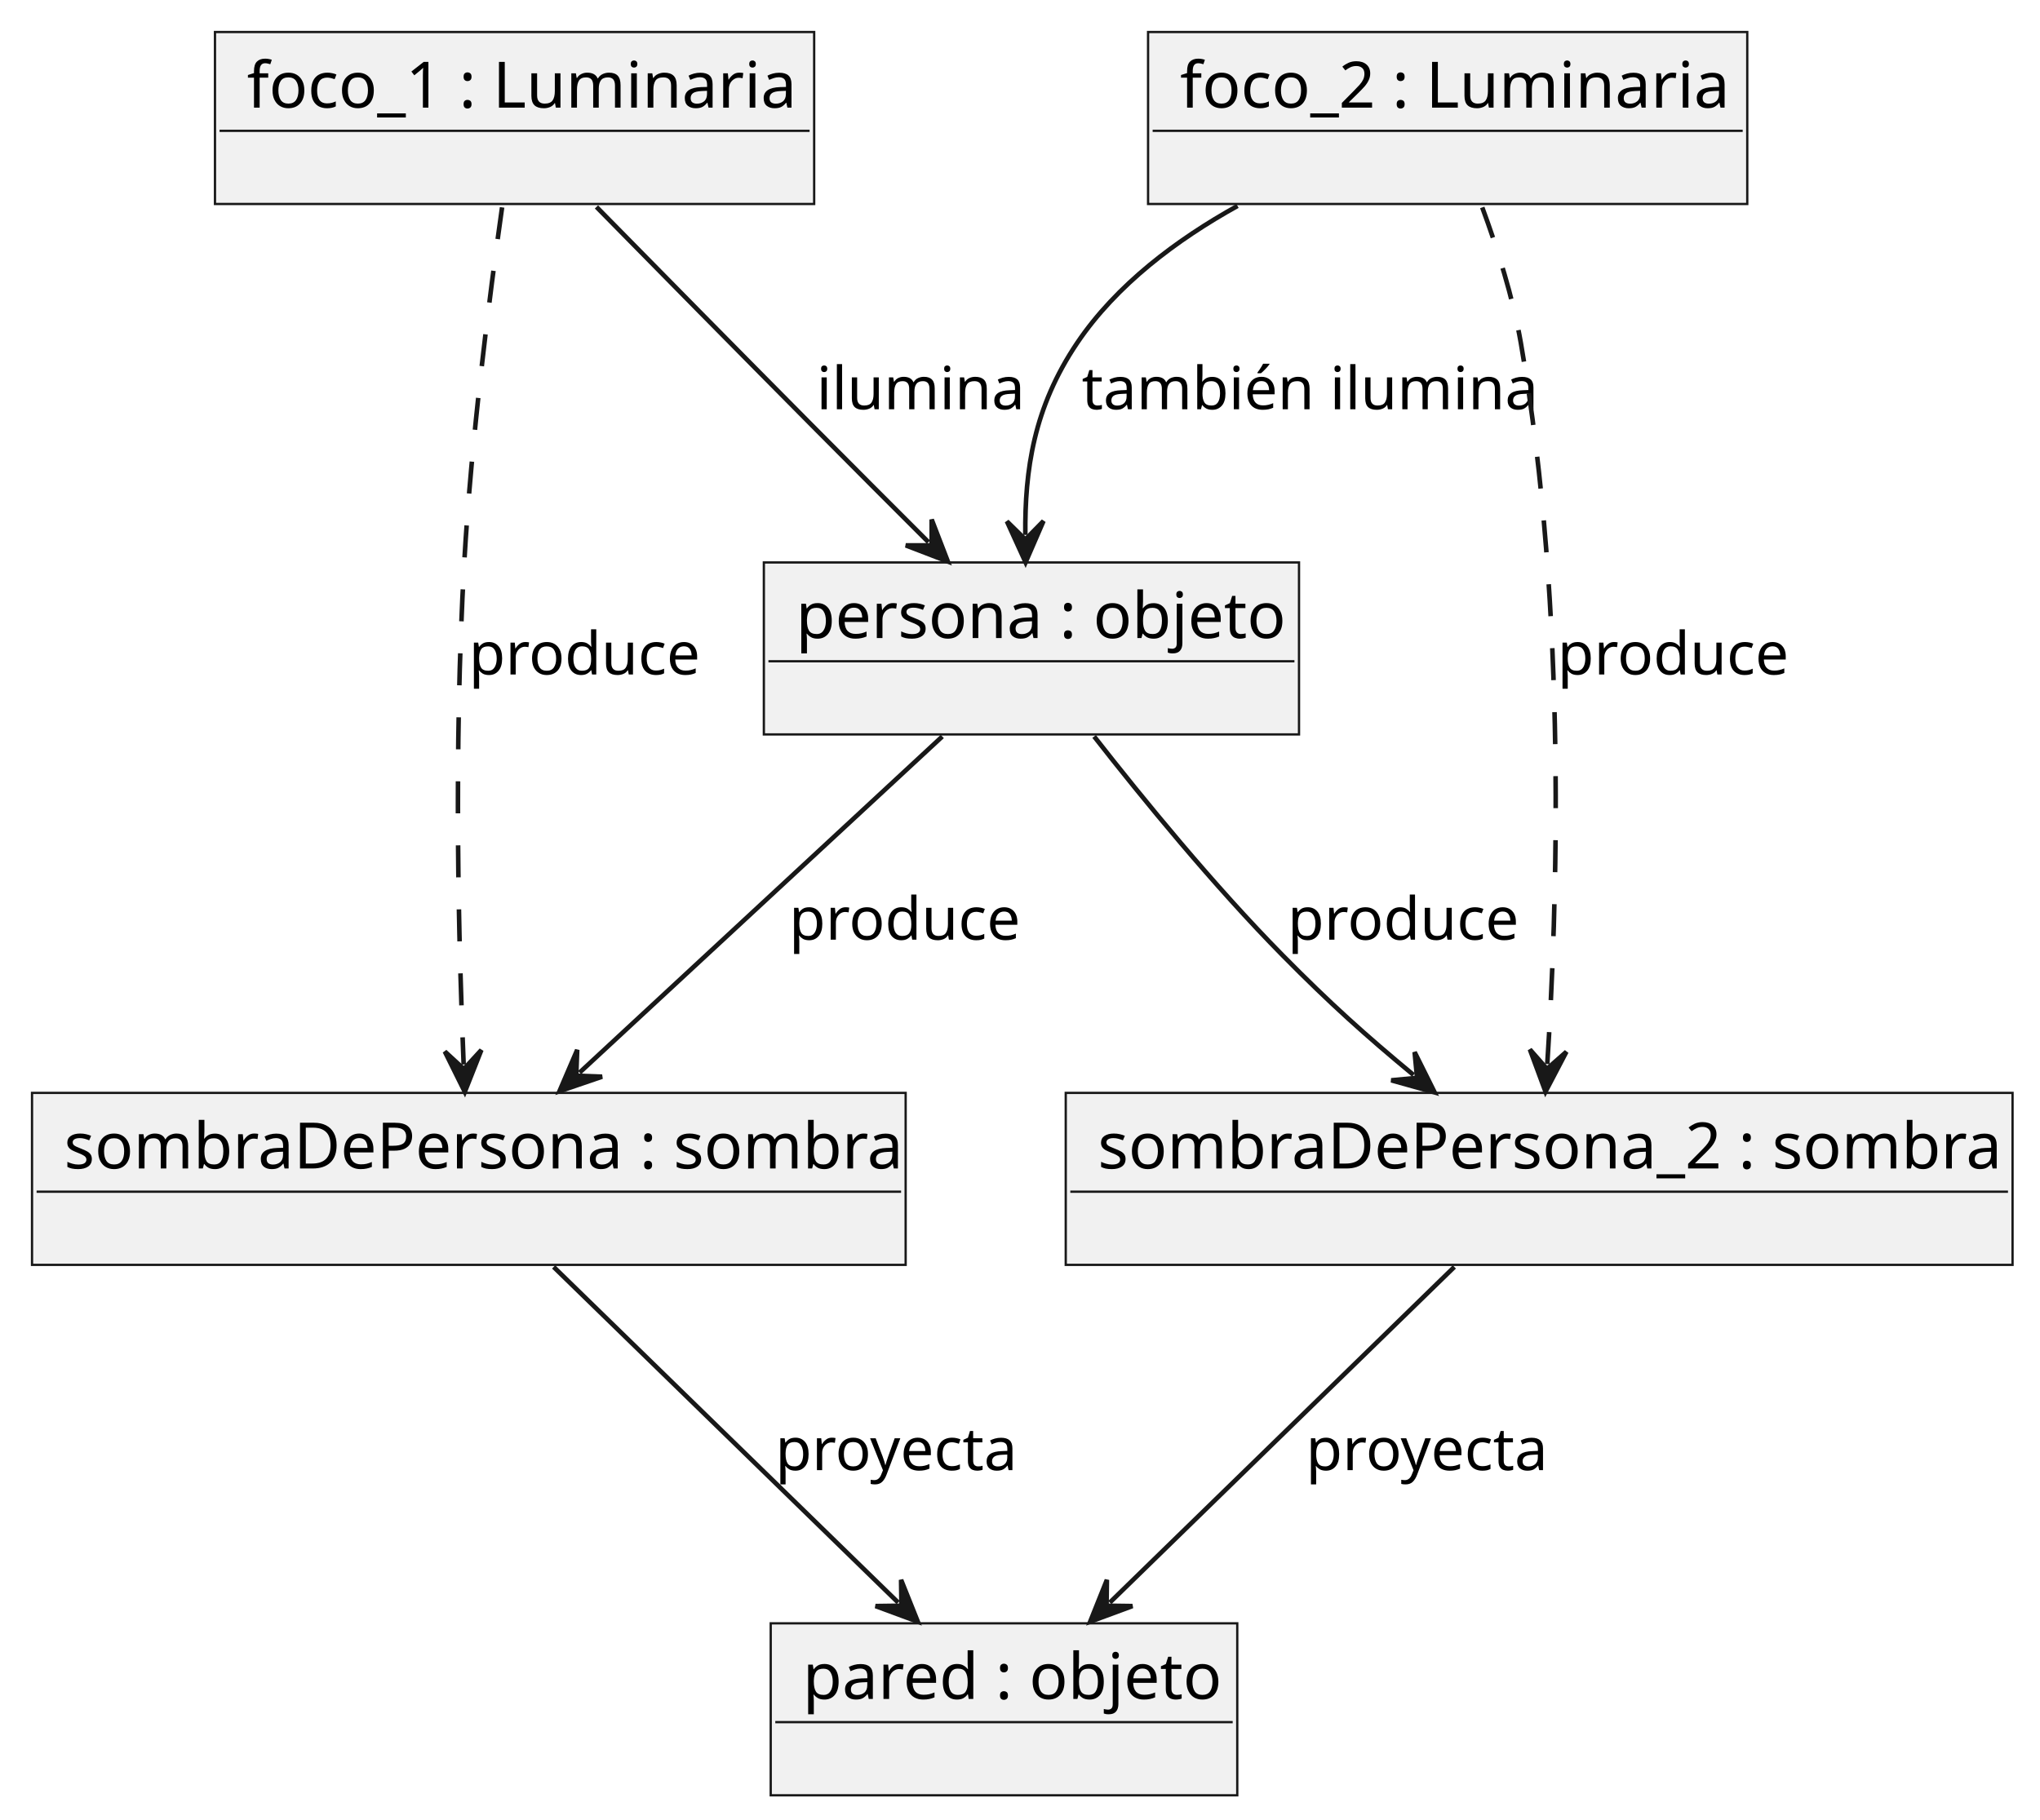
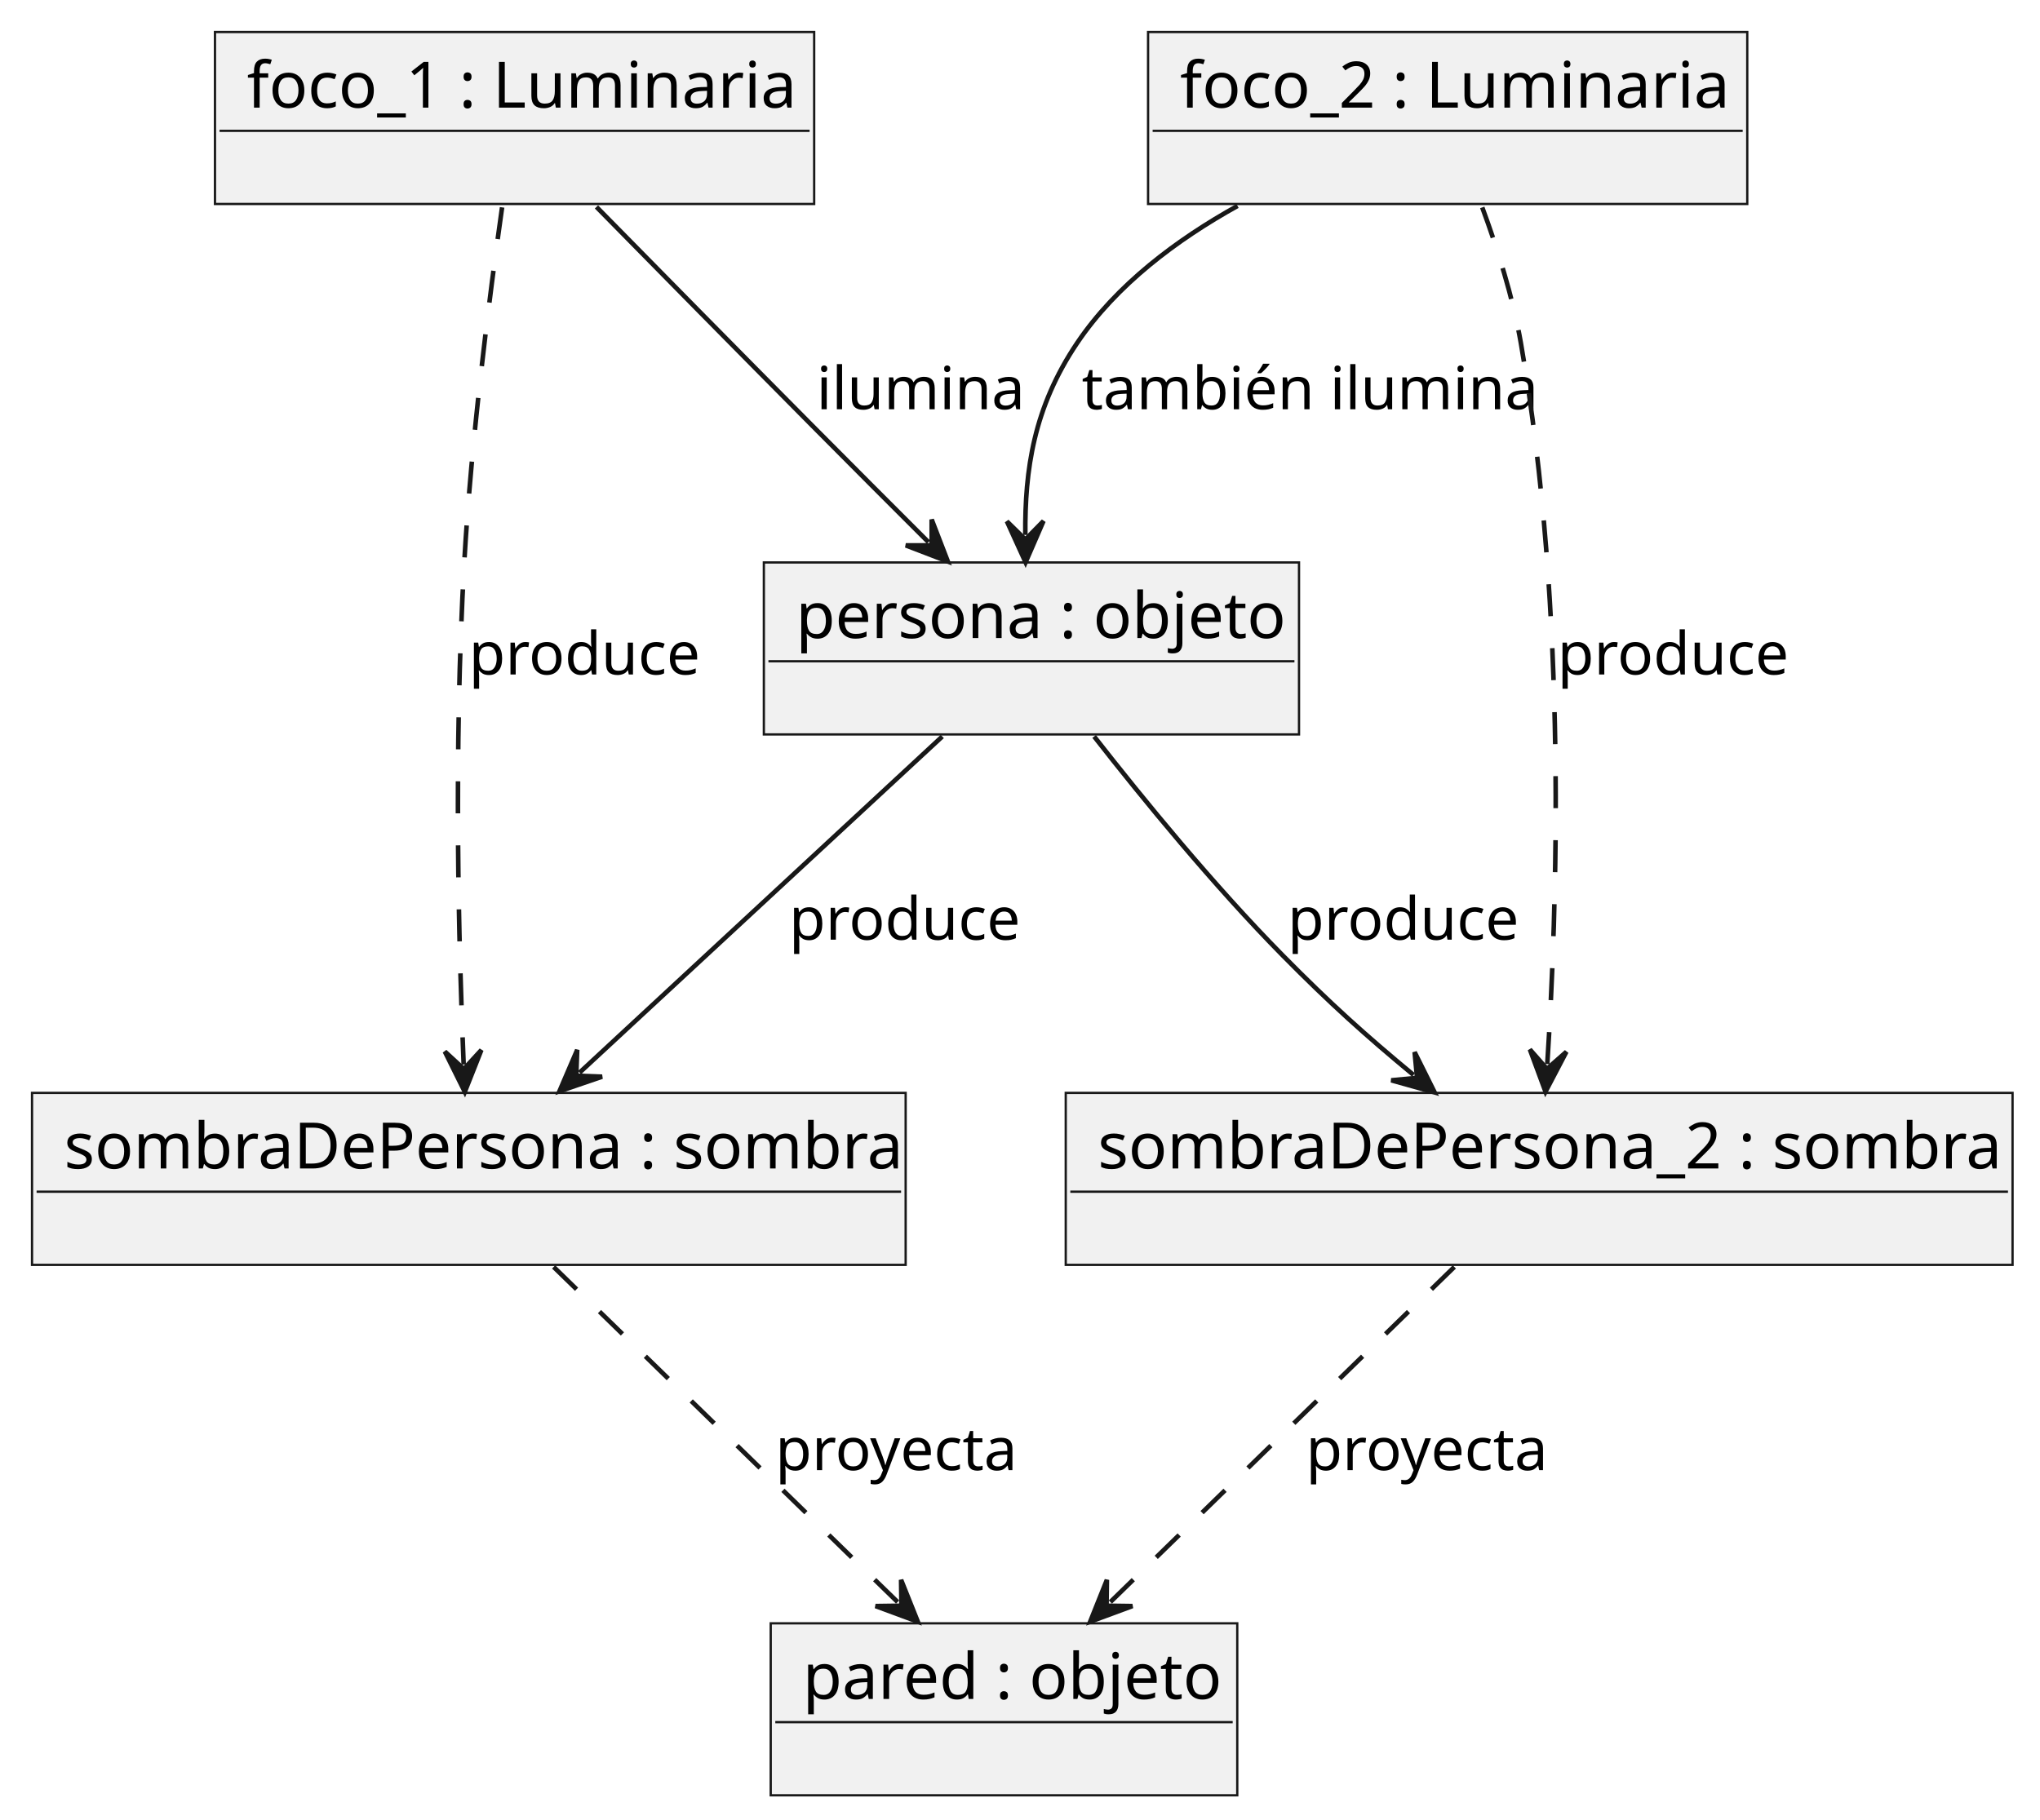
<svg xmlns="http://www.w3.org/2000/svg" contentStyleType="text/css" height="398px" preserveAspectRatio="none" style="width:446px;height:398px;background:#FFFFFF;" version="1.1" viewBox="0 0 446 398" width="446px" zoomAndPan="magnify">
  <defs />
  <g>
    <g id="elem_F1">
      <rect fill="#F1F1F1" height="37.609" style="stroke:#181818;stroke-width:0.5;" width="131" x="47" y="7" />
      <text fill="#000000" font-family="sans-serif" font-size="14" lengthAdjust="spacing" textLength="117" x="54" y="23.533">foco_1 : Luminaria</text>
      <line style="stroke:#181818;stroke-width:0.5;" x1="48" x2="177" y1="28.609" y2="28.609" />
    </g>
    <g id="elem_F2">
      <rect fill="#F1F1F1" height="37.609" style="stroke:#181818;stroke-width:0.5;" width="131" x="251" y="7" />
      <text fill="#000000" font-family="sans-serif" font-size="14" lengthAdjust="spacing" textLength="117" x="258" y="23.533">foco_2 : Luminaria</text>
      <line style="stroke:#181818;stroke-width:0.5;" x1="252" x2="381" y1="28.609" y2="28.609" />
    </g>
    <g id="elem_P">
      <rect fill="#F1F1F1" height="37.609" style="stroke:#181818;stroke-width:0.5;" width="117" x="167" y="123" />
      <text fill="#000000" font-family="sans-serif" font-size="14" lengthAdjust="spacing" textLength="103" x="174" y="139.533">persona : objeto</text>
      <line style="stroke:#181818;stroke-width:0.5;" x1="168" x2="283" y1="144.609" y2="144.609" />
    </g>
    <g id="elem_S1">
      <rect fill="#F1F1F1" height="37.609" style="stroke:#181818;stroke-width:0.5;" width="191" x="7" y="239" />
      <text fill="#000000" font-family="sans-serif" font-size="14" lengthAdjust="spacing" textLength="177" x="14" y="255.533">sombraDePersona : sombra</text>
      <line style="stroke:#181818;stroke-width:0.5;" x1="8" x2="197" y1="260.609" y2="260.609" />
    </g>
    <g id="elem_S2">
      <rect fill="#F1F1F1" height="37.609" style="stroke:#181818;stroke-width:0.5;" width="207" x="233" y="239" />
      <text fill="#000000" font-family="sans-serif" font-size="14" lengthAdjust="spacing" textLength="193" x="240" y="255.533">sombraDePersona_2 : sombra</text>
      <line style="stroke:#181818;stroke-width:0.5;" x1="234" x2="439" y1="260.609" y2="260.609" />
    </g>
    <g id="elem_W">
      <rect fill="#F1F1F1" height="37.609" style="stroke:#181818;stroke-width:0.5;" width="102" x="168.5" y="355" />
      <text fill="#000000" font-family="sans-serif" font-size="14" lengthAdjust="spacing" textLength="88" x="175.5" y="371.533">pared : objeto</text>
      <line style="stroke:#181818;stroke-width:0.5;" x1="169.5" x2="269.5" y1="376.609" y2="376.609" />
    </g>
    <g id="link_F1_P">
      <path codeLine="8" d="M130.4,45.25 C143.43,58.52 161.53,76.9 177.5,93 C187.3,102.87 194.015,109.6 202.985,118.56 " fill="none" id="F1-to-P" style="stroke:#181818;stroke-width:1.0;" />
      <polygon fill="#181818" points="207.23,122.8,203.689,113.61,203.692,119.266,198.036,119.27,207.23,122.8" style="stroke:#181818;stroke-width:1.0;" />
      <text fill="#000000" font-family="sans-serif" font-size="13" lengthAdjust="spacing" textLength="41" x="178.5" y="89.495">ilumina</text>
    </g>
    <g id="link_F2_P">
      <path codeLine="9" d="M270.56,45.03 C257.29,52.4 244.09,62.26 235.5,75 C225.98,89.13 224.035,102.79 224.165,116.98 " fill="none" id="F2-to-P" style="stroke:#181818;stroke-width:1.0;" />
      <polygon fill="#181818" points="224.22,122.98,228.137,113.944,224.174,117.98,220.138,114.017,224.22,122.98" style="stroke:#181818;stroke-width:1.0;" />
      <text fill="#000000" font-family="sans-serif" font-size="13" lengthAdjust="spacing" textLength="91" x="236.5" y="89.495">también ilumina</text>
    </g>
    <g id="link_F1_S1">
      <path codeLine="10" d="M109.77,45.35 C107.04,64.63 103.05,95.87 101.5,123 C99.14,164.34 100.289,206.985 101.369,232.785 " fill="none" id="F1-to-S1" style="stroke:#181818;stroke-width:1.0;stroke-dasharray:7.0,7.0;" />
      <polygon fill="#181818" points="101.62,238.78,105.24,229.621,101.411,233.784,97.247,229.955,101.62,238.78" style="stroke:#181818;stroke-width:1.0;" />
      <text fill="#000000" font-family="sans-serif" font-size="13" lengthAdjust="spacing" textLength="46" x="102.5" y="147.495">produce</text>
    </g>
    <g id="link_F2_S2">
      <path codeLine="11" d="M324.06,45.36 C327.31,54.16 330.76,64.96 332.5,75 C342.77,134.16 340.383,199.772 338.273,232.752 " fill="none" id="F2-to-S2" style="stroke:#181818;stroke-width:1.0;stroke-dasharray:7.0,7.0;" />
      <polygon fill="#181818" points="337.89,238.74,342.457,230.014,338.209,233.75,334.473,229.503,337.89,238.74" style="stroke:#181818;stroke-width:1.0;" />
      <text fill="#000000" font-family="sans-serif" font-size="13" lengthAdjust="spacing" textLength="46" x="340.5" y="147.495">produce</text>
    </g>
    <g id="link_P_S1">
      <path codeLine="12" d="M206.01,161.06 C183.11,182.28 149.741,213.222 126.711,234.562 " fill="none" id="P-to-S1" style="stroke:#181818;stroke-width:1.0;" />
      <polygon fill="#181818" points="122.31,238.64,131.63,235.457,125.978,235.242,126.193,229.589,122.31,238.64" style="stroke:#181818;stroke-width:1.0;" />
      <text fill="#000000" font-family="sans-serif" font-size="13" lengthAdjust="spacing" textLength="46" x="172.5" y="205.495">produce</text>
    </g>
    <g id="link_P_S2">
      <path codeLine="13" d="M239.21,161.06 C249.9,174.74 265.42,193.71 280.5,209 C290.84,219.48 298.567,226.416 309.037,235.076 " fill="none" id="P-to-S2" style="stroke:#181818;stroke-width:1.0;" />
      <polygon fill="#181818" points="313.66,238.9,309.274,230.082,309.807,235.713,304.175,236.246,313.66,238.9" style="stroke:#181818;stroke-width:1.0;" />
      <text fill="#000000" font-family="sans-serif" font-size="13" lengthAdjust="spacing" textLength="46" x="281.5" y="205.495">produce</text>
    </g>
    <g id="link_S1_W">
-       <path codeLine="14" d="M121.04,277.06 C142.82,298.28 174.452,329.114 196.362,350.454 " fill="none" id="S1-to-W" style="stroke:#181818;stroke-width:1.0;" />
+       <path codeLine="14" d="M121.04,277.06 C142.82,298.28 174.452,329.114 196.362,350.454 " fill="none" id="S1-to-W" style="stroke:#181818;stroke-width:1.0;stroke-dasharray:7.0,7.0;" />
      <polygon fill="#181818" points="200.66,354.64,197.004,345.495,197.078,351.151,191.422,351.226,200.66,354.64" style="stroke:#181818;stroke-width:1.0;" />
      <text fill="#000000" font-family="sans-serif" font-size="13" lengthAdjust="spacing" textLength="50" x="169.5" y="321.495">proyecta</text>
    </g>
    <g id="link_S2_W">
-       <path codeLine="15" d="M317.96,277.06 C296.18,298.28 264.548,329.114 242.638,350.454 " fill="none" id="S2-to-W" style="stroke:#181818;stroke-width:1.0;" />
+       <path codeLine="15" d="M317.96,277.06 C296.18,298.28 264.548,329.114 242.638,350.454 " fill="none" id="S2-to-W" style="stroke:#181818;stroke-width:1.0;stroke-dasharray:7.0,7.0;" />
      <polygon fill="#181818" points="238.34,354.64,247.578,351.226,241.922,351.151,241.996,345.495,238.34,354.64" style="stroke:#181818;stroke-width:1.0;" />
      <text fill="#000000" font-family="sans-serif" font-size="13" lengthAdjust="spacing" textLength="50" x="285.5" y="321.495">proyecta</text>
    </g>
  </g>
</svg>
